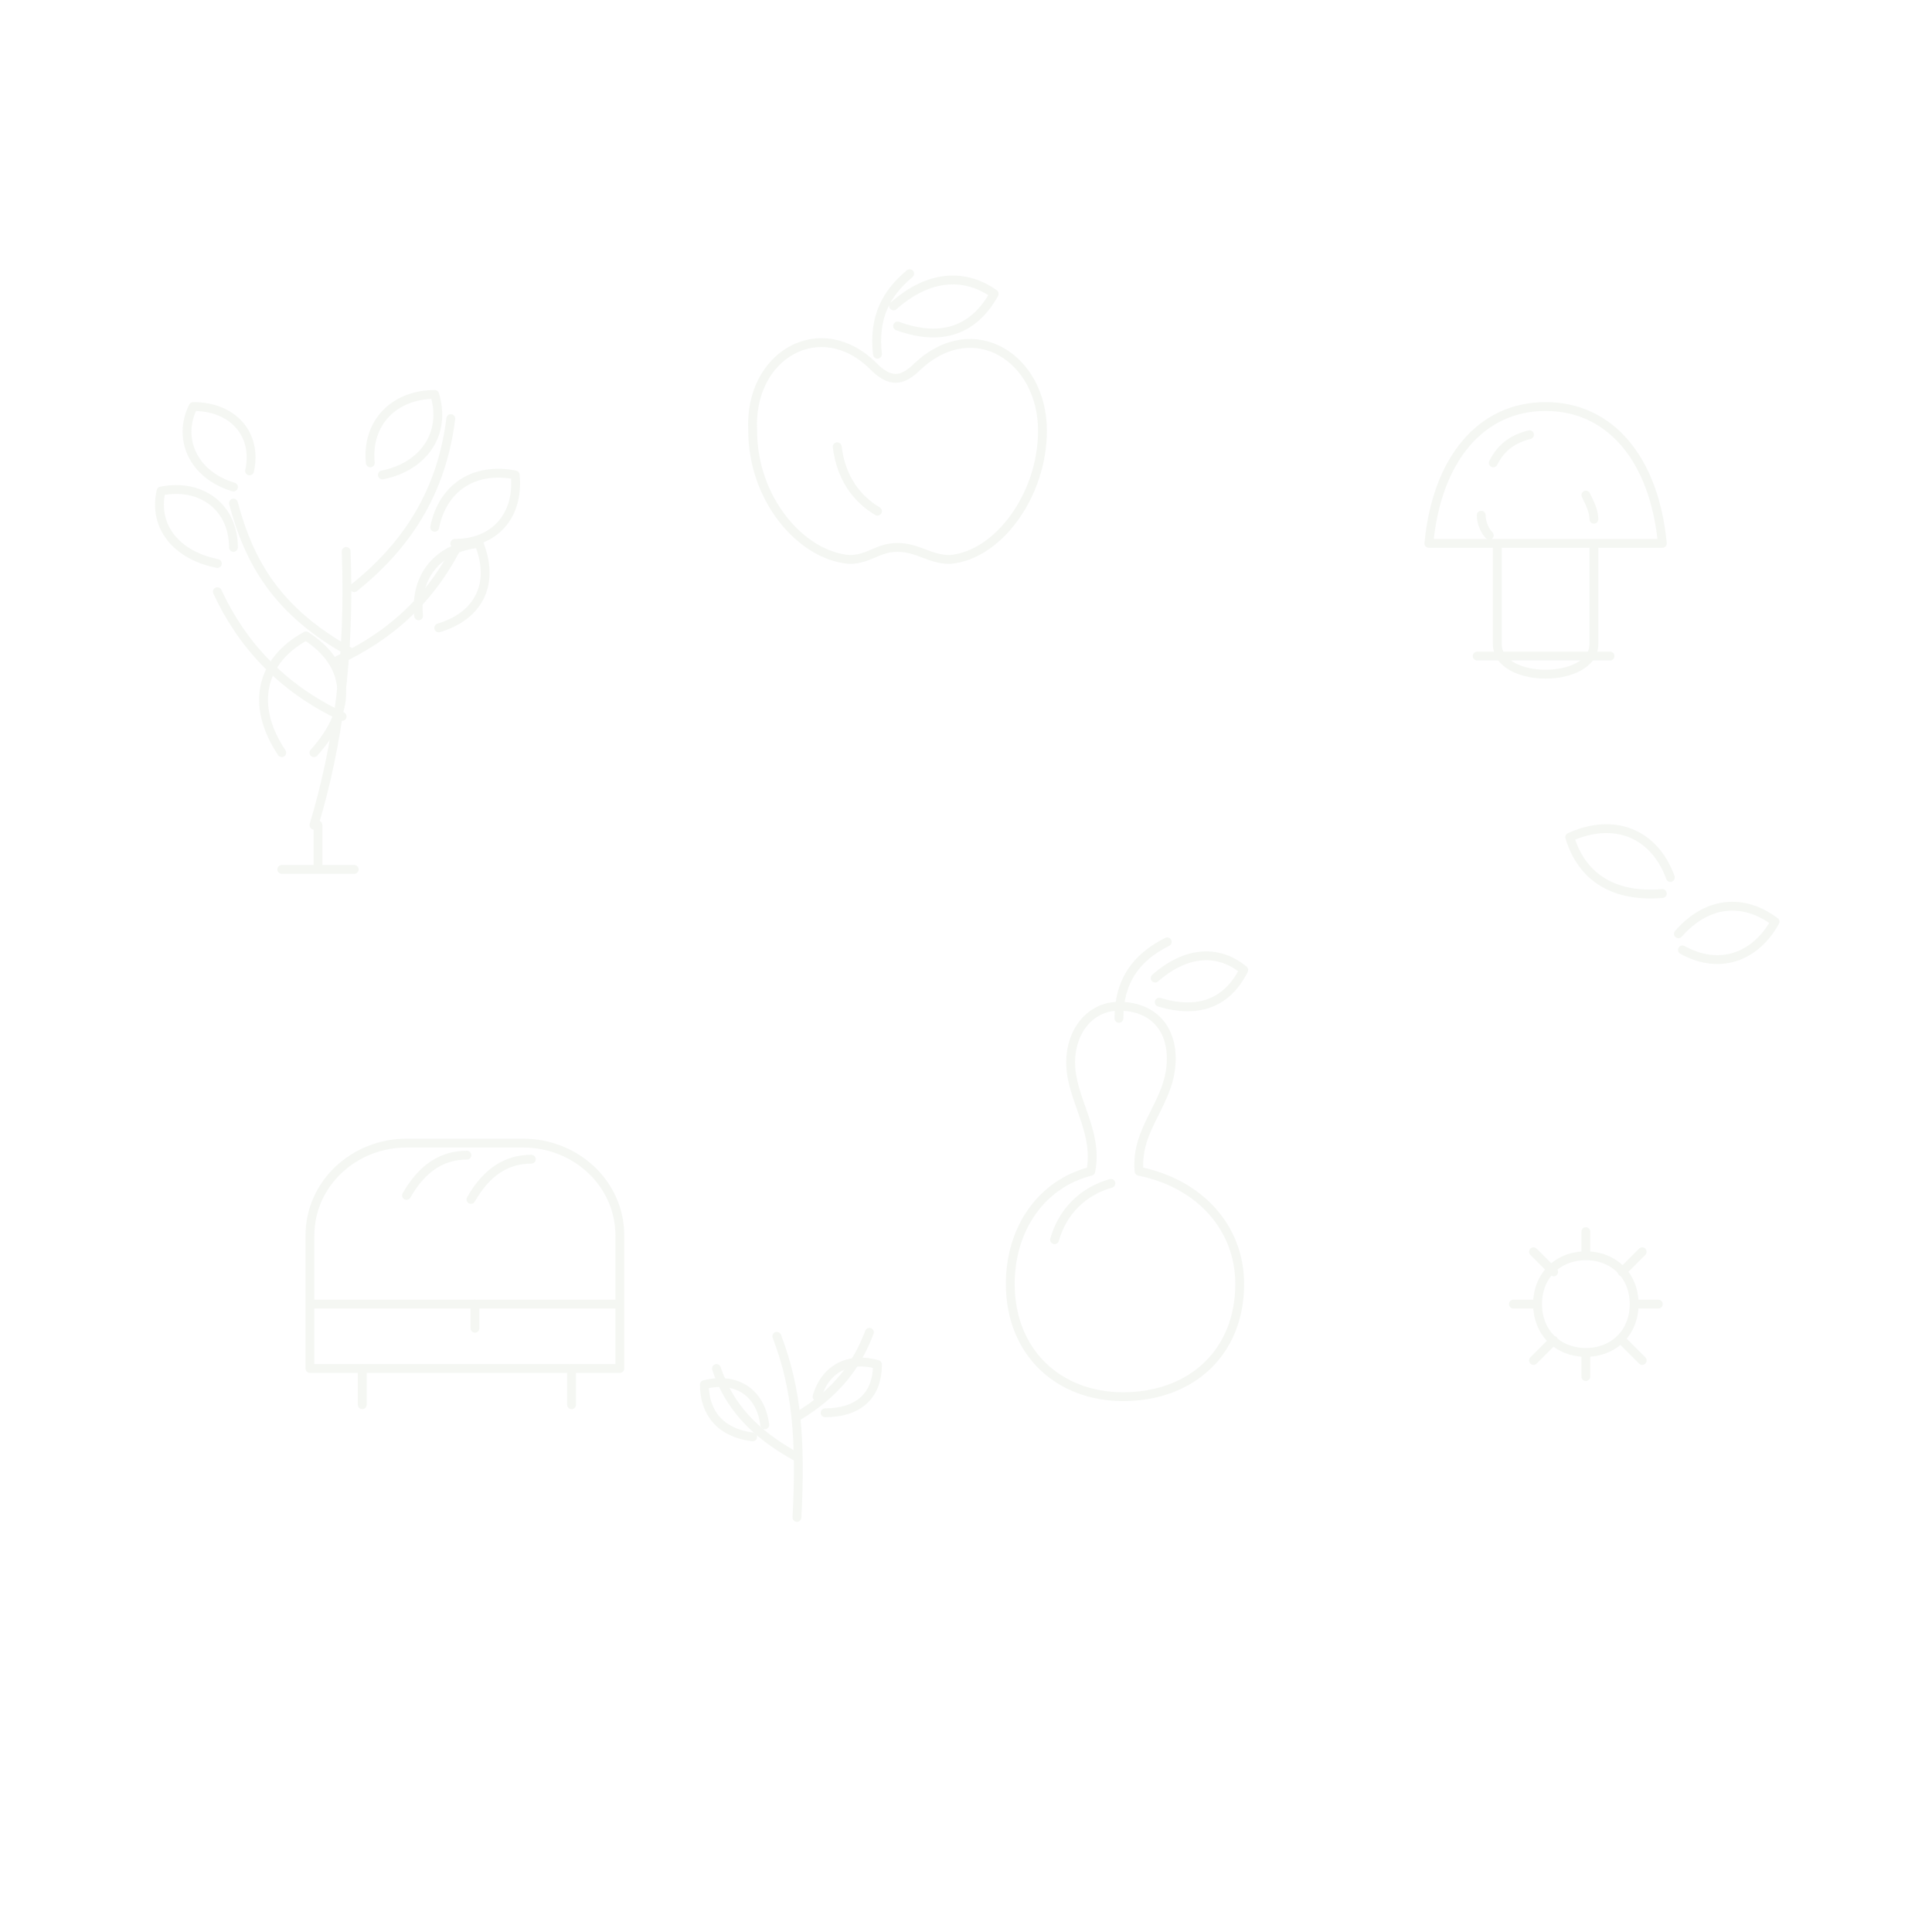
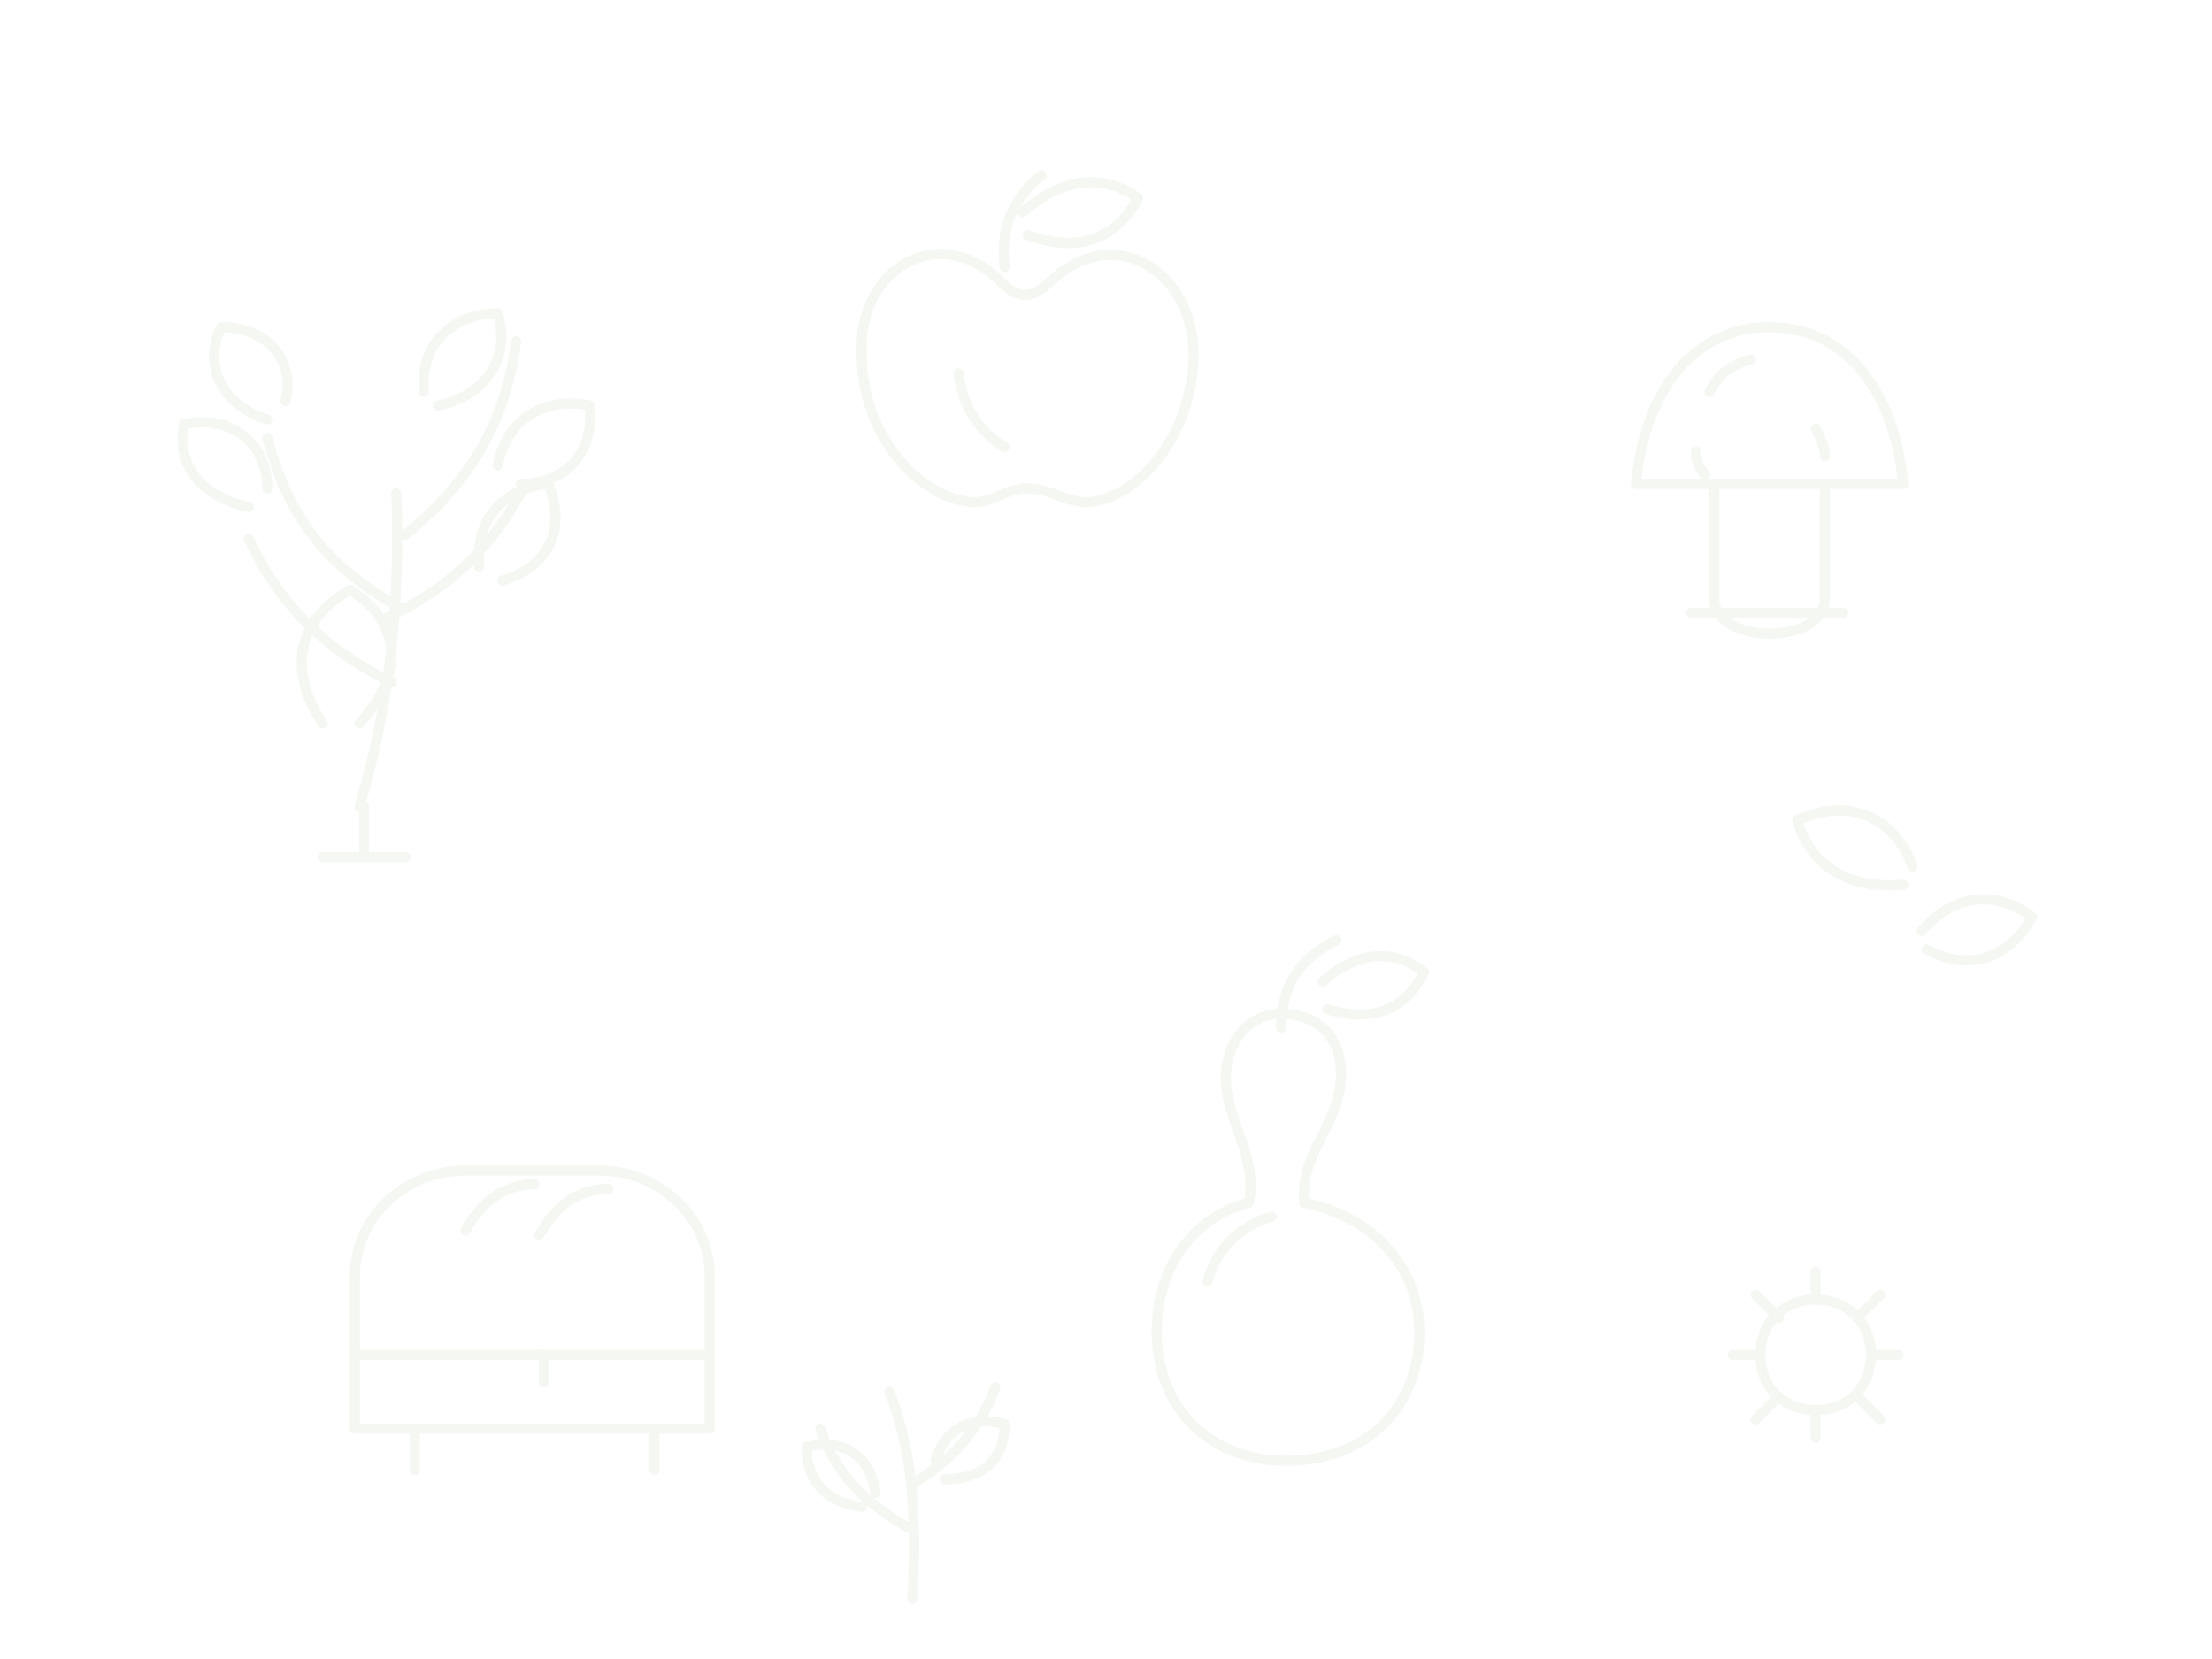
- <svg xmlns="http://www.w3.org/2000/svg" width="480" height="480" viewBox="0 0 480 480" fill="none">
+ <svg xmlns="http://www.w3.org/2000/svg" width="480" height="360" viewBox="0 30 480 360" fill="none">
  <g stroke="#7d9a6c" stroke-width="2.2" stroke-linecap="round" stroke-linejoin="round" opacity=".08">
    <path d="M86 137c1 26-2 48-8 68m9-43c-18-10-25-22-29-37m30 21c15-12 22-26 24-42m-27 74c-15-7-25-18-31-31m30 17c15-7 24-17 30-29" />
    <path d="M58 121c-10-3-14-12-10-20 10 0 16 7 14 16m30-2c-1-10 6-17 16-17 3 10-3 18-13 20m-41 22c-10-2-16-9-14-18 10-2 18 4 18 14m50-5c2-10 10-15 20-13 1 10-5 17-15 17" />
    <path d="M70 187c-8-12-5-23 6-29 11 7 12 18 2 29m26-34c-1-10 5-17 15-18 4 10 0 18-10 21" />
    <path d="M79 205v11m-9 0h18" />
    <path d="M217 91c-13-13-31-3-30 16 0 17 12 31 24 32 5 0 7-3 12-3s8 3 13 3c12-1 23-16 23-32 0-18-17-29-31-16-4 4-7 4-11 0Z" />
    <path d="M218 88c-1-9 2-15 8-20m-4 8c9-8 18-8 25-3-5 9-13 12-24 8" />
    <path d="M208 111c1 8 5 13 10 16" />
    <path d="M355 135c2-21 13-34 29-34s27 13 29 34h-58Zm17 1v24c0 10 24 10 24 0v-24" />
    <path d="M371 115c2-4 5-6 9-7m14 15c1 2 2 4 2 6m-28-1c0 2 1 4 2 5" />
    <path d="M367 163h33" />
    <path d="M77 324v-17c0-13 11-23 24-23h29c13 0 24 10 24 23v17H77Zm0 0h77v16H77z" />
    <path d="M101 297c4-7 9-10 15-10m1 11c4-7 9-10 15-10m-14 36v6" />
    <path d="M90 340v9m52-9v9" />
    <path d="M283 291c-1-11 8-17 8-28 0-8-5-13-13-13-7 0-12 6-12 14 0 9 7 17 5 27-12 3-20 14-20 28 0 17 12 28 28 28 17 0 29-11 29-28 0-14-10-25-25-28Z" />
    <path d="M278 253c0-9 4-15 12-19m-3 9c8-7 16-7 22-2-4 8-11 11-21 8" />
    <path d="M262 308c2-7 7-12 14-14" />
    <path d="M382 324c0-7 5-12 12-12s12 5 12 12-5 12-12 12-12-5-12-12Zm12-18v6m0 24v6m-18-18h6m24 0h6m-31-13 5 5m17 17 5 5m0-27-5 5m-17 17-5 5" />
    <path d="M198 377c1-19 0-32-5-45m5 30c-11-6-17-13-20-22m20 12c10-6 15-13 18-21" />
    <path d="M187 357c-8-1-12-6-12-13 8-2 14 2 15 10m13-7c2-7 8-10 15-8 0 8-5 12-13 12" />
    <path d="M413 222c-12 1-20-4-23-14 11-5 21-1 25 10m2 14c7-8 16-9 24-3-5 9-14 12-23 7" />
  </g>
</svg>
